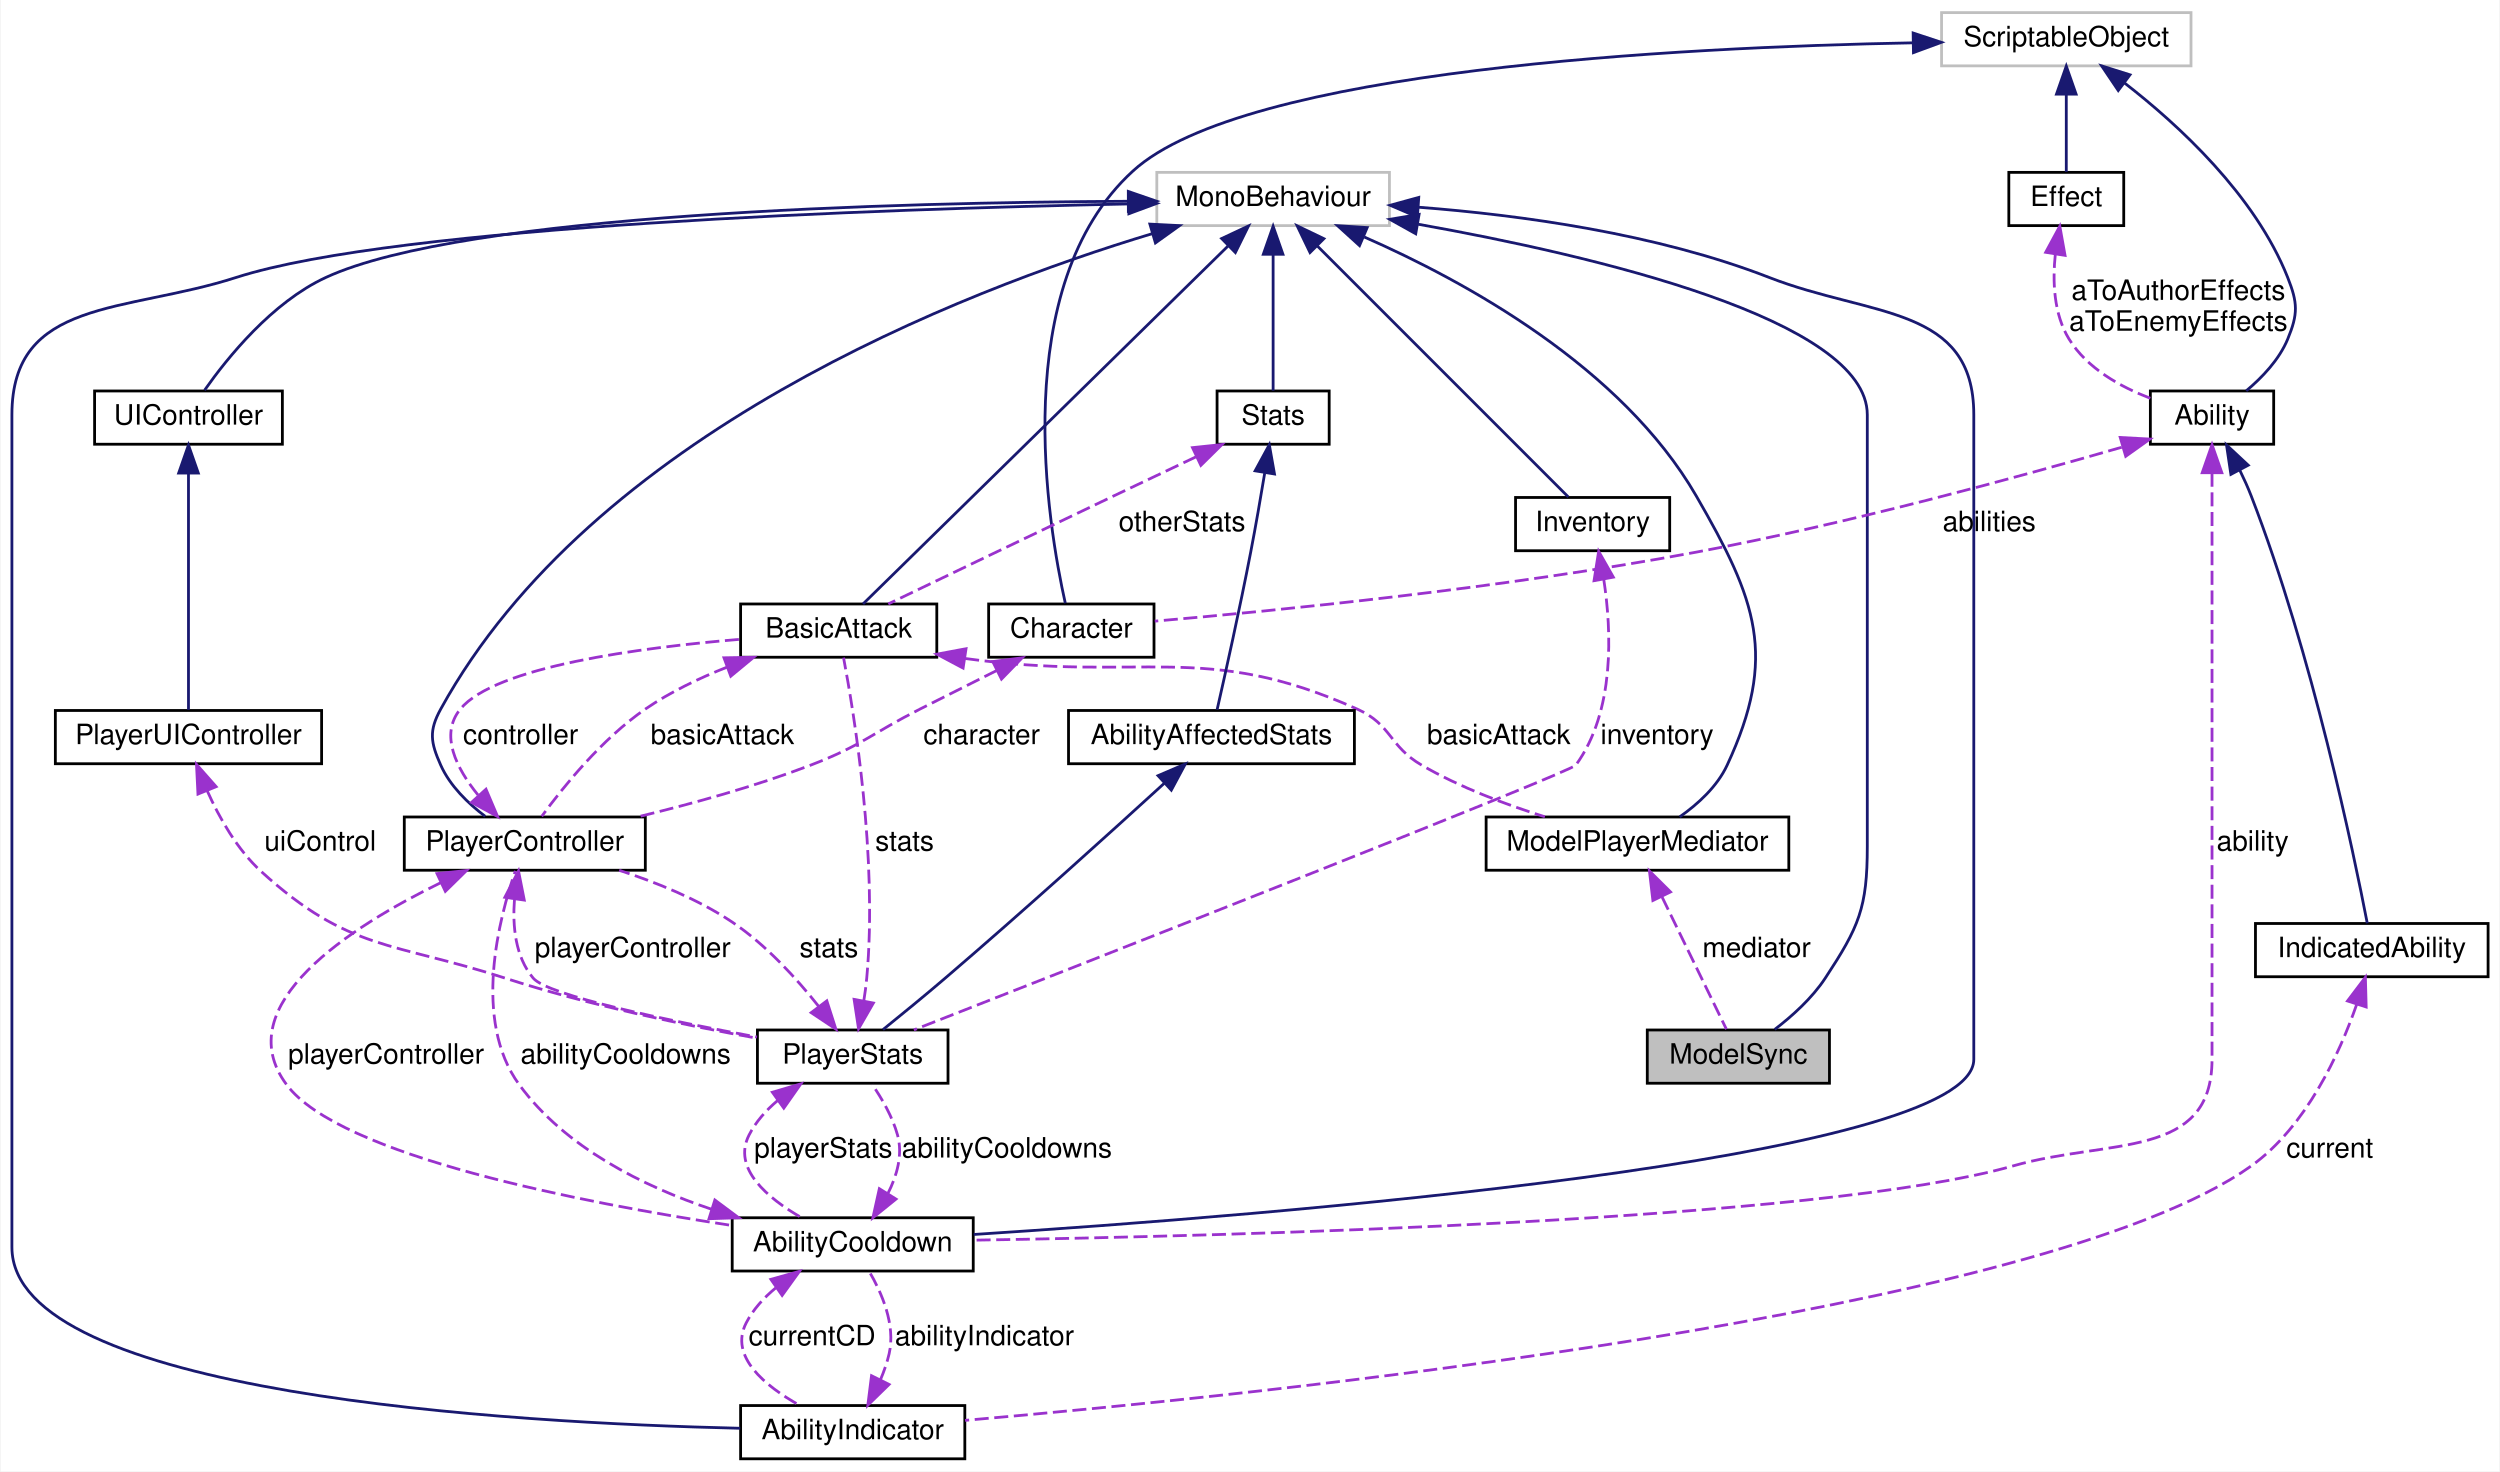
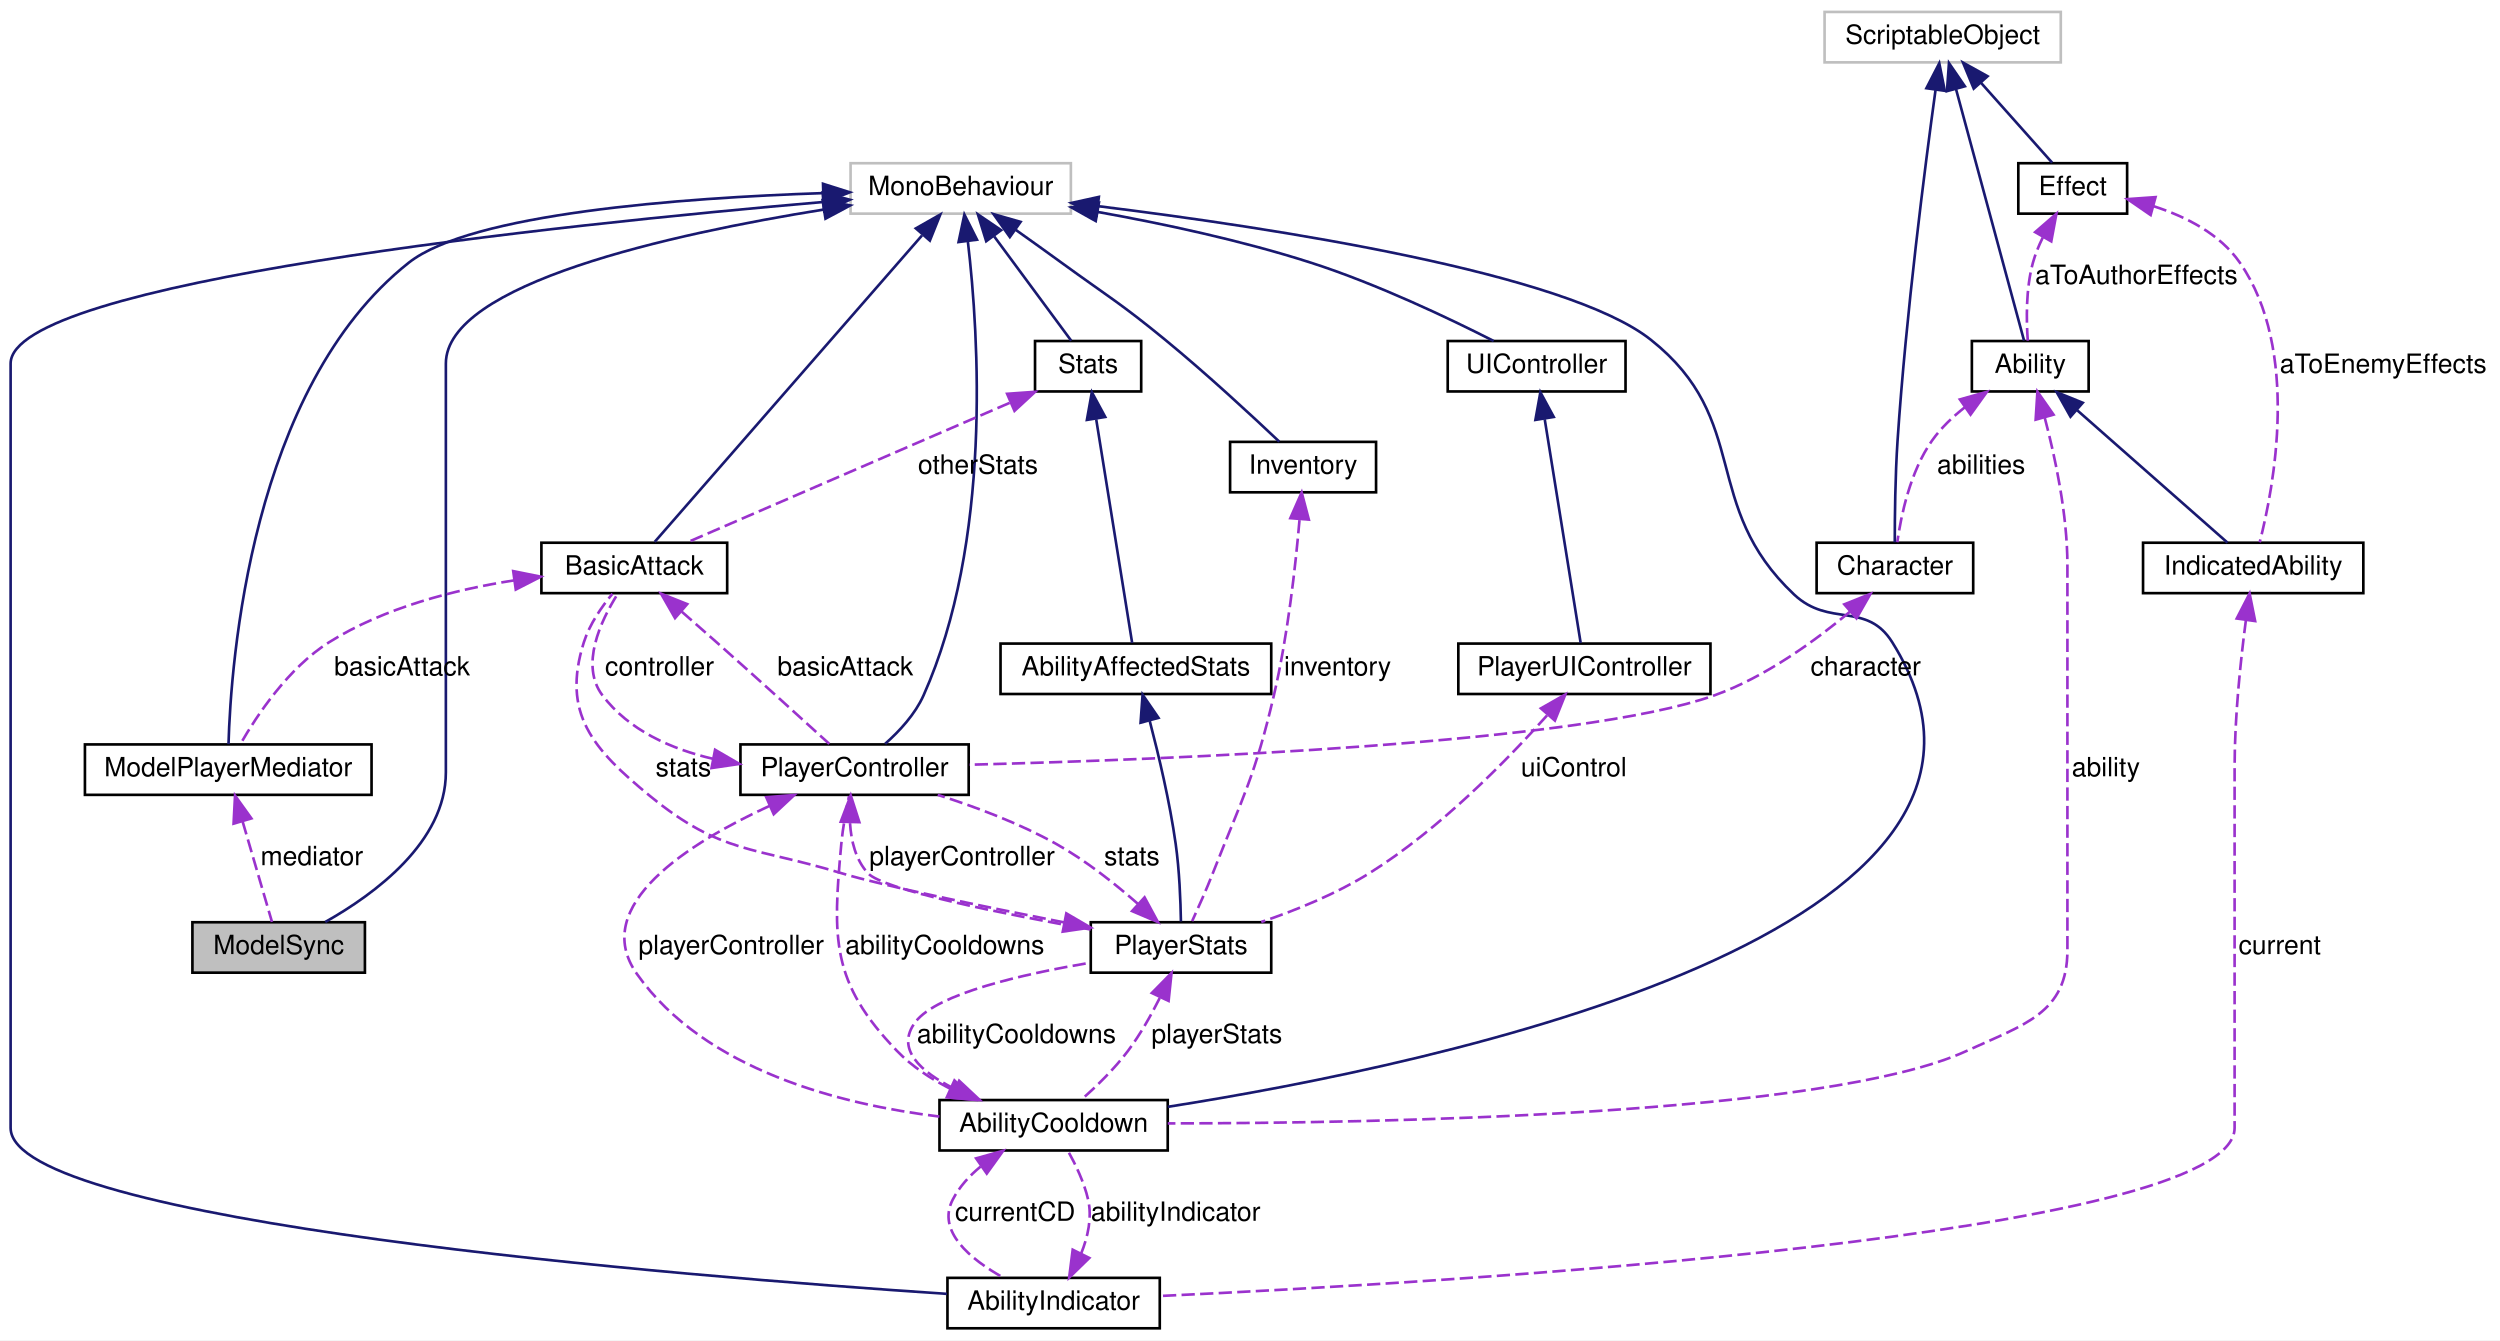
- <svg xmlns="http://www.w3.org/2000/svg" xmlns:xlink="http://www.w3.org/1999/xlink" width="892pt" height="525pt" viewBox="0.00 0.00 891.50 525.00">
-   <g id="graph0" class="graph" transform="scale(1 1) rotate(0) translate(4 521)">
-     <polygon fill="white" stroke="transparent" points="-4,4 -4,-521 887.5,-521 887.5,4 -4,4" />
+ <svg xmlns="http://www.w3.org/2000/svg" xmlns:xlink="http://www.w3.org/1999/xlink" width="942pt" height="505pt" viewBox="0.00 0.00 942.00 505.00">
+   <g id="graph0" class="graph" transform="scale(1 1) rotate(0) translate(4 501)">
+     <polygon fill="white" stroke="transparent" points="-4,4 -4,-501 938,-501 938,4 -4,4" />
    <g id="node1" class="node">
      <g id="a_node1">
        <a xlink:title=" ">
-           <polygon fill="#bfbfbf" stroke="black" points="583.5,-134.5 583.5,-153.5 648.5,-153.5 648.5,-134.5 583.5,-134.5" />
-           <text text-anchor="middle" x="616" y="-141.5" font-family="Helvetica,sans-Serif" font-size="10.00">ModelSync</text>
+           <polygon fill="#bfbfbf" stroke="black" points="68.5,-134.5 68.5,-153.5 133.5,-153.5 133.5,-134.5 68.5,-134.5" />
+           <text text-anchor="middle" x="101" y="-141.5" font-family="Helvetica,sans-Serif" font-size="10.00">ModelSync</text>
        </a>
      </g>
    </g>
    <g id="node2" class="node">
      <g id="a_node2">
        <a xlink:title=" ">
-           <polygon fill="white" stroke="#bfbfbf" points="408.5,-440.5 408.5,-459.5 491.5,-459.5 491.5,-440.5 408.5,-440.5" />
-           <text text-anchor="middle" x="450" y="-447.5" font-family="Helvetica,sans-Serif" font-size="10.00">MonoBehaviour</text>
+           <polygon fill="white" stroke="#bfbfbf" points="316.5,-420.5 316.5,-439.5 399.5,-439.5 399.5,-420.5 316.5,-420.5" />
+           <text text-anchor="middle" x="358" y="-427.5" font-family="Helvetica,sans-Serif" font-size="10.00">MonoBehaviour</text>
        </a>
      </g>
    </g>
    <g id="edge1" class="edge">
-       <path fill="none" stroke="midnightblue" d="M501.77,-440.99C564.53,-429.79 662,-406.94 662,-373 662,-373 662,-373 662,-219 662,-197.07 659.05,-190.32 647,-172 642.3,-164.84 635.19,-158.46 628.97,-153.7" />
-       <polygon fill="midnightblue" stroke="midnightblue" points="500.88,-437.59 491.63,-442.75 502.08,-444.49 500.88,-437.59" />
+       <path fill="none" stroke="midnightblue" d="M306.35,-422.04C248.88,-412.8 164,-394.07 164,-364 164,-364 164,-364 164,-210 164,-183.76 137.19,-164.09 118.55,-153.59" />
+       <polygon fill="midnightblue" stroke="midnightblue" points="305.96,-425.52 316.38,-423.6 307.04,-418.6 305.96,-425.52" />
    </g>
    <g id="node3" class="node">
      <g id="a_node3">
        <a xlink:href="class_model_player_mediator.xhtml" target="_top" xlink:title=" ">
-           <polygon fill="white" stroke="black" points="526,-210.5 526,-229.5 634,-229.5 634,-210.5 526,-210.5" />
-           <text text-anchor="middle" x="580" y="-217.5" font-family="Helvetica,sans-Serif" font-size="10.00">ModelPlayerMediator</text>
+           <polygon fill="white" stroke="black" points="28,-201.5 28,-220.5 136,-220.5 136,-201.5 28,-201.5" />
+           <text text-anchor="middle" x="82" y="-208.5" font-family="Helvetica,sans-Serif" font-size="10.00">ModelPlayerMediator</text>
        </a>
      </g>
    </g>
    <g id="edge3" class="edge">
-       <path fill="none" stroke="midnightblue" d="M482.51,-436.44C518.33,-420.72 574.37,-390.13 601,-344 622.47,-306.81 630.1,-286.95 612,-248 608.45,-240.35 601.54,-234.09 595.06,-229.53" />
-       <polygon fill="midnightblue" stroke="midnightblue" points="480.83,-433.36 472.99,-440.48 483.56,-439.8 480.83,-433.36" />
+       <path fill="none" stroke="midnightblue" d="M306.19,-428.24C252.58,-426.43 173.47,-420.57 150,-402 90.38,-354.82 82.98,-251.11 82.1,-220.6" />
+       <polygon fill="midnightblue" stroke="midnightblue" points="306.11,-431.74 316.21,-428.54 306.32,-424.74 306.11,-431.74" />
    </g>
    <g id="node4" class="node">
      <g id="a_node4">
        <a xlink:href="class_basic_attack.xhtml" target="_top" xlink:title=" ">
-           <polygon fill="white" stroke="black" points="260,-286.5 260,-305.5 330,-305.5 330,-286.5 260,-286.5" />
-           <text text-anchor="middle" x="295" y="-293.5" font-family="Helvetica,sans-Serif" font-size="10.00">BasicAttack</text>
+           <polygon fill="white" stroke="black" points="200,-277.5 200,-296.5 270,-296.5 270,-277.5 200,-277.5" />
+           <text text-anchor="middle" x="235" y="-284.5" font-family="Helvetica,sans-Serif" font-size="10.00">BasicAttack</text>
        </a>
      </g>
    </g>
    <g id="edge5" class="edge">
-       <path fill="none" stroke="midnightblue" d="M433.86,-433.17C401.3,-401.24 328.71,-330.06 303.68,-305.51" />
-       <polygon fill="midnightblue" stroke="midnightblue" points="431.63,-435.89 441.22,-440.39 436.53,-430.89 431.63,-435.89" />
+       <path fill="none" stroke="midnightblue" d="M343.41,-412.28C317.15,-382.17 262.79,-319.86 242.69,-296.82" />
+       <polygon fill="midnightblue" stroke="midnightblue" points="341.09,-414.94 350.31,-420.18 346.37,-410.34 341.09,-414.94" />
    </g>
    <g id="node5" class="node">
      <g id="a_node5">
        <a xlink:href="class_player_controller.xhtml" target="_top" xlink:title="Player Controller is the main class that handles all the movement of the Player.">
-           <polygon fill="white" stroke="black" points="140,-210.5 140,-229.5 226,-229.5 226,-210.5 140,-210.5" />
-           <text text-anchor="middle" x="183" y="-217.5" font-family="Helvetica,sans-Serif" font-size="10.00">PlayerController</text>
+           <polygon fill="white" stroke="black" points="275,-201.5 275,-220.5 361,-220.5 361,-201.5 275,-201.5" />
+           <text text-anchor="middle" x="318" y="-208.5" font-family="Helvetica,sans-Serif" font-size="10.00">PlayerController</text>
        </a>
      </g>
    </g>
    <g id="edge7" class="edge">
-       <path fill="none" stroke="midnightblue" d="M406.99,-437.67C338.51,-417.02 206.96,-366.08 153,-268 148.72,-260.21 149.38,-256.12 153,-248 156.31,-240.57 162.78,-234.34 168.86,-229.73" />
-       <polygon fill="midnightblue" stroke="midnightblue" points="406.03,-441.04 416.62,-440.5 408.01,-434.32 406.03,-441.04" />
+       <path fill="none" stroke="midnightblue" d="M360.71,-409.83C364.86,-374.35 369.81,-296.79 344,-239 340.82,-231.87 334.9,-225.49 329.52,-220.73" />
+       <polygon fill="midnightblue" stroke="midnightblue" points="357.19,-409.8 359.38,-420.16 364.13,-410.69 357.19,-409.8" />
    </g>
    <g id="node6" class="node">
      <g id="a_node6">
        <a xlink:href="class_ability_cooldown.xhtml" target="_top" xlink:title=" ">
-           <polygon fill="white" stroke="black" points="257,-67.5 257,-86.5 343,-86.5 343,-67.5 257,-67.5" />
-           <text text-anchor="middle" x="300" y="-74.5" font-family="Helvetica,sans-Serif" font-size="10.00">AbilityCooldown</text>
+           <polygon fill="white" stroke="black" points="350,-67.5 350,-86.5 436,-86.5 436,-67.5 350,-67.5" />
+           <text text-anchor="middle" x="393" y="-74.5" font-family="Helvetica,sans-Serif" font-size="10.00">AbilityCooldown</text>
        </a>
      </g>
    </g>
    <g id="edge9" class="edge">
-       <path fill="none" stroke="midnightblue" d="M502.05,-447.05C538.16,-444.27 586.79,-437.65 627,-422 663.41,-407.82 700,-412.08 700,-373 700,-373 700,-373 700,-143 700,-107.16 446.62,-87.2 343.19,-80.54" />
-       <polygon fill="midnightblue" stroke="midnightblue" points="501.47,-443.58 491.74,-447.76 501.96,-450.56 501.47,-443.58" />
+       <path fill="none" stroke="midnightblue" d="M409.96,-423.29C476.3,-415.08 586.32,-398.12 618,-373 656.36,-342.59 636.37,-310.57 672,-277 685.31,-264.46 699.3,-274.5 709,-259 777.23,-149.92 537.31,-99.89 436.03,-83.95" />
+       <polygon fill="midnightblue" stroke="midnightblue" points="409.21,-419.85 399.7,-424.53 410.05,-426.8 409.21,-419.85" />
    </g>
    <g id="node10" class="node">
      <g id="a_node10">
        <a xlink:href="class_ability_indicator.xhtml" target="_top" xlink:title=" ">
-           <polygon fill="white" stroke="black" points="260,-0.5 260,-19.5 340,-19.5 340,-0.5 260,-0.5" />
-           <text text-anchor="middle" x="300" y="-7.5" font-family="Helvetica,sans-Serif" font-size="10.00">AbilityIndicator</text>
+           <polygon fill="white" stroke="black" points="353,-0.5 353,-19.5 433,-19.5 433,-0.5 353,-0.5" />
+           <text text-anchor="middle" x="393" y="-7.5" font-family="Helvetica,sans-Serif" font-size="10.00">AbilityIndicator</text>
        </a>
      </g>
    </g>
    <g id="edge16" class="edge">
-       <path fill="none" stroke="midnightblue" d="M398.23,-448.23C310.79,-446.43 137.74,-440.57 80,-422 40.31,-409.23 0,-414.69 0,-373 0,-373 0,-373 0,-76 0,-23.44 178.1,-13.29 259.85,-11.39" />
-       <polygon fill="midnightblue" stroke="midnightblue" points="398.39,-451.73 408.46,-448.43 398.53,-444.74 398.39,-451.73" />
+       <path fill="none" stroke="midnightblue" d="M306.12,-424.88C206.89,-416.3 0,-394.73 0,-364 0,-364 0,-364 0,-76 0,-40.51 252.63,-20.15 352.79,-13.47" />
+       <polygon fill="midnightblue" stroke="midnightblue" points="305.97,-428.38 316.23,-425.74 306.57,-421.41 305.97,-428.38" />
    </g>
    <g id="node14" class="node">
      <g id="a_node14">
        <a xlink:href="class_stats.xhtml" target="_top" xlink:title="Base class Stats of the entity.">
-           <polygon fill="white" stroke="black" points="430,-362.5 430,-381.5 470,-381.5 470,-362.5 430,-362.5" />
-           <text text-anchor="middle" x="450" y="-369.5" font-family="Helvetica,sans-Serif" font-size="10.00">Stats</text>
-         </a>
-       </g>
-     </g>
-     <g id="edge23" class="edge">
-       <path fill="none" stroke="midnightblue" d="M450,-430.22C450,-414.7 450,-393.36 450,-381.62" />
-       <polygon fill="midnightblue" stroke="midnightblue" points="446.5,-430.28 450,-440.28 453.5,-430.28 446.5,-430.28" />
+           <polygon fill="white" stroke="black" points="386,-353.5 386,-372.5 426,-372.5 426,-353.5 386,-353.5" />
+           <text text-anchor="middle" x="406" y="-360.5" font-family="Helvetica,sans-Serif" font-size="10.00">Stats</text>
+         </a>
+       </g>
+     </g>
+     <g id="edge24" class="edge">
+       <path fill="none" stroke="midnightblue" d="M370.62,-411.9C379.95,-399.27 392.26,-382.6 399.63,-372.63" />
+       <polygon fill="midnightblue" stroke="midnightblue" points="367.6,-410.11 364.47,-420.23 373.23,-414.27 367.6,-410.11" />
    </g>
    <g id="node16" class="node">
      <g id="a_node16">
        <a xlink:href="class_u_i_controller.xhtml" target="_top" xlink:title=" ">
-           <polygon fill="white" stroke="black" points="29.5,-362.5 29.5,-381.5 96.5,-381.5 96.5,-362.5 29.5,-362.5" />
-           <text text-anchor="middle" x="63" y="-369.5" font-family="Helvetica,sans-Serif" font-size="10.00">UIController</text>
-         </a>
-       </g>
-     </g>
-     <g id="edge26" class="edge">
-       <path fill="none" stroke="midnightblue" d="M398.26,-449.19C316.48,-448.78 161.52,-444.87 112,-422 92.78,-413.12 76.82,-393.29 68.73,-381.76" />
-       <polygon fill="midnightblue" stroke="midnightblue" points="398.33,-452.69 408.34,-449.23 398.35,-445.69 398.33,-452.69" />
+           <polygon fill="white" stroke="black" points="541.5,-353.5 541.5,-372.5 608.5,-372.5 608.5,-353.5 541.5,-353.5" />
+           <text text-anchor="middle" x="575" y="-360.5" font-family="Helvetica,sans-Serif" font-size="10.00">UIController</text>
+         </a>
+       </g>
+     </g>
+     <g id="edge27" class="edge">
+       <path fill="none" stroke="midnightblue" d="M409.51,-421.16C434.19,-416.73 463.97,-410.37 490,-402 514.78,-394.03 542.01,-381.06 558.81,-372.52" />
+       <polygon fill="midnightblue" stroke="midnightblue" points="408.87,-417.72 399.62,-422.89 410.08,-424.62 408.87,-417.72" />
    </g>
    <g id="node17" class="node">
      <g id="a_node17">
        <a xlink:href="class_inventory.xhtml" target="_top" xlink:title=" ">
-           <polygon fill="white" stroke="black" points="536.5,-324.5 536.5,-343.5 591.5,-343.5 591.5,-324.5 536.5,-324.5" />
-           <text text-anchor="middle" x="564" y="-331.5" font-family="Helvetica,sans-Serif" font-size="10.00">Inventory</text>
-         </a>
-       </g>
-     </g>
-     <g id="edge30" class="edge">
-       <path fill="none" stroke="midnightblue" d="M465.65,-433.35C490.01,-408.99 536.17,-362.83 555.33,-343.67" />
-       <polygon fill="midnightblue" stroke="midnightblue" points="463.16,-430.89 458.57,-440.43 468.11,-435.84 463.16,-430.89" />
+           <polygon fill="white" stroke="black" points="459.5,-315.5 459.5,-334.5 514.5,-334.5 514.5,-315.5 459.5,-315.5" />
+           <text text-anchor="middle" x="487" y="-322.5" font-family="Helvetica,sans-Serif" font-size="10.00">Inventory</text>
+         </a>
+       </g>
+     </g>
+     <g id="edge31" class="edge">
+       <path fill="none" stroke="midnightblue" d="M378.7,-414.41C384.33,-410.41 390.42,-406.06 396,-402 413.47,-389.3 418.3,-386.7 435,-373 450.62,-360.19 467.84,-344.23 478.03,-334.59" />
+       <polygon fill="midnightblue" stroke="midnightblue" points="376.51,-411.68 370.37,-420.31 380.55,-417.39 376.51,-411.68" />
    </g>
    <g id="edge2" class="edge">
-       <path fill="none" stroke="#9a32cd" stroke-dasharray="5,2" d="M588.78,-200.94C596.07,-185.97 606.11,-165.33 611.73,-153.77" />
-       <polygon fill="#9a32cd" stroke="#9a32cd" points="585.5,-199.7 584.27,-210.22 591.79,-202.76 585.5,-199.7" />
-       <text text-anchor="middle" x="622.5" y="-179.5" font-family="Helvetica,sans-Serif" font-size="10.00"> mediator</text>
+       <path fill="none" stroke="#9a32cd" stroke-dasharray="5,2" d="M87.43,-191.41C91.06,-178.99 95.68,-163.22 98.48,-153.63" />
+       <polygon fill="#9a32cd" stroke="#9a32cd" points="84.01,-190.65 84.56,-201.23 90.73,-192.62 84.01,-190.65" />
+       <text text-anchor="middle" x="113.5" y="-175" font-family="Helvetica,sans-Serif" font-size="10.00"> mediator</text>
    </g>
    <g id="edge4" class="edge">
-       <path fill="none" stroke="#9a32cd" stroke-dasharray="5,2" d="M340.12,-286.05C403.46,-277.33 425.17,-292.58 480,-268 492.36,-262.46 491.29,-254.81 503,-248 516.59,-240.1 532.88,-233.97 546.96,-229.57" />
-       <polygon fill="#9a32cd" stroke="#9a32cd" points="339.38,-282.62 330.02,-287.59 340.43,-289.54 339.38,-282.62" />
-       <text text-anchor="middle" x="530.5" y="-255.5" font-family="Helvetica,sans-Serif" font-size="10.00"> basicAttack</text>
-     </g>
-     <g id="edge35" class="edge">
-       <path fill="none" stroke="#9a32cd" stroke-dasharray="5,2" d="M255.25,-283C245.24,-279.05 234.84,-274.07 226,-268 210.5,-257.36 196.62,-240.13 189.05,-229.75" />
-       <polygon fill="#9a32cd" stroke="#9a32cd" points="254.06,-286.3 264.66,-286.48 256.49,-279.73 254.06,-286.3" />
-       <text text-anchor="middle" x="253.5" y="-255.5" font-family="Helvetica,sans-Serif" font-size="10.00"> basicAttack</text>
+       <path fill="none" stroke="#9a32cd" stroke-dasharray="5,2" d="M189.82,-282.33C167.46,-278.85 140.86,-272.1 120,-259 104.72,-249.4 92.82,-231.48 86.65,-220.76" />
+       <polygon fill="#9a32cd" stroke="#9a32cd" points="189.38,-285.8 199.76,-283.7 190.34,-278.86 189.38,-285.8" />
+       <text text-anchor="middle" x="147.5" y="-246.5" font-family="Helvetica,sans-Serif" font-size="10.00"> basicAttack</text>
+     </g>
+     <g id="edge36" class="edge">
+       <path fill="none" stroke="#9a32cd" stroke-dasharray="5,2" d="M252.88,-270.52C257.19,-266.77 261.77,-262.75 266,-259 280.93,-245.75 298.07,-230.19 308.46,-220.72" />
+       <polygon fill="#9a32cd" stroke="#9a32cd" points="250.35,-268.09 245.09,-277.29 254.94,-273.37 250.35,-268.09" />
+       <text text-anchor="middle" x="314.5" y="-246.5" font-family="Helvetica,sans-Serif" font-size="10.00"> basicAttack</text>
    </g>
    <g id="edge6" class="edge">
-       <path fill="none" stroke="#9a32cd" stroke-dasharray="5,2" d="M166.32,-237.33C158.56,-246.9 152.52,-258.87 160,-268 172.39,-283.11 224.02,-289.93 259.71,-292.89" />
-       <polygon fill="#9a32cd" stroke="#9a32cd" points="169.15,-239.41 173.29,-229.66 163.97,-234.71 169.15,-239.41" />
-       <text text-anchor="middle" x="181.5" y="-255.5" font-family="Helvetica,sans-Serif" font-size="10.00"> controller</text>
+       <path fill="none" stroke="#9a32cd" stroke-dasharray="5,2" d="M264.72,-215.06C248.78,-218.78 232.93,-225.86 223,-239 214.47,-250.29 222.31,-267 228.7,-277.16" />
+       <polygon fill="#9a32cd" stroke="#9a32cd" points="265.44,-218.48 274.6,-213.15 264.11,-211.61 265.44,-218.48" />
+       <text text-anchor="middle" x="244.5" y="-246.5" font-family="Helvetica,sans-Serif" font-size="10.00"> controller</text>
    </g>
    <g id="edge10" class="edge">
-       <path fill="none" stroke="#9a32cd" stroke-dasharray="5,2" d="M153.09,-206.1C120.87,-190.37 76.9,-162.33 98,-134 116.91,-108.61 203.43,-91.86 256.92,-83.74" />
-       <polygon fill="#9a32cd" stroke="#9a32cd" points="151.67,-209.3 162.21,-210.39 154.65,-202.97 151.67,-209.3" />
-       <text text-anchor="middle" x="133.5" y="-141.5" font-family="Helvetica,sans-Serif" font-size="10.00"> playerController</text>
+       <path fill="none" stroke="#9a32cd" stroke-dasharray="5,2" d="M285.86,-197.29C255.73,-183.43 217.83,-159.77 236,-134 261.6,-97.69 312.94,-84.79 349.96,-80.28" />
+       <polygon fill="#9a32cd" stroke="#9a32cd" points="284.72,-200.61 295.29,-201.43 287.54,-194.2 284.72,-200.61" />
+       <text text-anchor="middle" x="271.5" y="-141.5" font-family="Helvetica,sans-Serif" font-size="10.00"> playerController</text>
    </g>
    <g id="node12" class="node">
      <g id="a_node12">
        <a xlink:href="class_player_stats.xhtml" target="_top" xlink:title="Player Stats is the main class that controls all the Player Statistics in all time in the game execut...">
-           <polygon fill="white" stroke="black" points="266,-134.5 266,-153.5 334,-153.5 334,-134.5 266,-134.5" />
-           <text text-anchor="middle" x="300" y="-141.5" font-family="Helvetica,sans-Serif" font-size="10.00">PlayerStats</text>
-         </a>
-       </g>
-     </g>
-     <g id="edge27" class="edge">
-       <path fill="none" stroke="#9a32cd" stroke-dasharray="5,2" d="M179.32,-200.16C178.58,-190.69 179.56,-179.63 186,-172 191.23,-165.8 234.2,-156.85 265.85,-150.98" />
-       <polygon fill="#9a32cd" stroke="#9a32cd" points="175.88,-200.84 180.75,-210.25 182.81,-199.85 175.88,-200.84" />
-       <text text-anchor="middle" x="221.5" y="-179.5" font-family="Helvetica,sans-Serif" font-size="10.00"> playerController</text>
+           <polygon fill="white" stroke="black" points="407,-134.5 407,-153.5 475,-153.5 475,-134.5 407,-134.5" />
+           <text text-anchor="middle" x="441" y="-141.5" font-family="Helvetica,sans-Serif" font-size="10.00">PlayerStats</text>
+         </a>
+       </g>
+     </g>
+     <g id="edge28" class="edge">
+       <path fill="none" stroke="#9a32cd" stroke-dasharray="5,2" d="M316.29,-190.84C316.69,-184.14 318.41,-177.04 323,-172 328.71,-165.72 374.18,-156.62 406.97,-150.76" />
+       <polygon fill="#9a32cd" stroke="#9a32cd" points="312.8,-191.39 316.56,-201.3 319.8,-191.21 312.8,-191.39" />
+       <text text-anchor="middle" x="358.5" y="-175" font-family="Helvetica,sans-Serif" font-size="10.00"> playerController</text>
    </g>
    <g id="edge8" class="edge">
-       <path fill="none" stroke="#9a32cd" stroke-dasharray="5,2" d="M249.72,-89.51C225.15,-97.77 197.41,-111.54 181,-134 164.2,-157 173.87,-193.63 179.64,-210.27" />
-       <polygon fill="#9a32cd" stroke="#9a32cd" points="250.81,-92.84 259.31,-86.51 248.72,-86.16 250.81,-92.84" />
-       <text text-anchor="middle" x="219" y="-141.5" font-family="Helvetica,sans-Serif" font-size="10.00"> abilityCooldowns</text>
+       <path fill="none" stroke="#9a32cd" stroke-dasharray="5,2" d="M354.01,-90.79C346.7,-94.51 339.61,-99.18 334,-105 309.09,-130.85 309.72,-147.25 313,-183 313.56,-189.08 314.81,-195.83 315.92,-201.06" />
+       <polygon fill="#9a32cd" stroke="#9a32cd" points="355.63,-93.9 363.29,-86.58 352.74,-87.52 355.63,-93.9" />
+       <text text-anchor="middle" x="352" y="-141.5" font-family="Helvetica,sans-Serif" font-size="10.00"> abilityCooldowns</text>
    </g>
    <g id="edge17" class="edge">
-       <path fill="none" stroke="#9a32cd" stroke-dasharray="5,2" d="M272.52,-61.46C268.28,-57.97 264.49,-53.82 262,-49 255.84,-37.06 268.63,-26.53 281.01,-19.6" />
-       <polygon fill="#9a32cd" stroke="#9a32cd" points="270.8,-64.53 281,-67.39 274.81,-58.79 270.8,-64.53" />
-       <text text-anchor="middle" x="285.5" y="-41" font-family="Helvetica,sans-Serif" font-size="10.00"> currentCD</text>
-     </g>
-     <g id="edge28" class="edge">
-       <path fill="none" stroke="#9a32cd" stroke-dasharray="5,2" d="M312.49,-95.04C315.78,-101.48 317.93,-108.95 316,-116 314.21,-122.52 310.4,-129.05 306.95,-134.06" />
-       <polygon fill="#9a32cd" stroke="#9a32cd" points="315.45,-93.17 307.2,-86.52 309.5,-96.87 315.45,-93.17" />
-       <text text-anchor="middle" x="355" y="-108" font-family="Helvetica,sans-Serif" font-size="10.00"> abilityCooldowns</text>
+       <path fill="none" stroke="#9a32cd" stroke-dasharray="5,2" d="M365.52,-61.46C361.28,-57.97 357.49,-53.82 355,-49 348.84,-37.06 361.63,-26.53 374.01,-19.6" />
+       <polygon fill="#9a32cd" stroke="#9a32cd" points="363.8,-64.53 374,-67.39 367.81,-58.79 363.8,-64.53" />
+       <text text-anchor="middle" x="378.5" y="-41" font-family="Helvetica,sans-Serif" font-size="10.00"> currentCD</text>
+     </g>
+     <g id="edge29" class="edge">
+       <path fill="none" stroke="#9a32cd" stroke-dasharray="5,2" d="M355.79,-90.67C342.81,-97.15 333.21,-105.83 341,-116 349.09,-126.57 381.25,-133.94 406.94,-138.28" />
+       <polygon fill="#9a32cd" stroke="#9a32cd" points="357.41,-93.78 365.14,-86.54 354.58,-87.37 357.41,-93.78" />
+       <text text-anchor="middle" x="379" y="-108" font-family="Helvetica,sans-Serif" font-size="10.00"> abilityCooldowns</text>
    </g>
    <g id="node7" class="node">
      <g id="a_node7">
        <a xlink:href="class_ability.xhtml" target="_top" xlink:title=" ">
-           <polygon fill="white" stroke="black" points="763,-362.5 763,-381.5 807,-381.5 807,-362.5 763,-362.5" />
-           <text text-anchor="middle" x="785" y="-369.5" font-family="Helvetica,sans-Serif" font-size="10.00">Ability</text>
+           <polygon fill="white" stroke="black" points="739,-353.5 739,-372.5 783,-372.5 783,-353.5 739,-353.5" />
+           <text text-anchor="middle" x="761" y="-360.5" font-family="Helvetica,sans-Serif" font-size="10.00">Ability</text>
        </a>
      </g>
    </g>
    <g id="edge11" class="edge">
-       <path fill="none" stroke="#9a32cd" stroke-dasharray="5,2" d="M785,-352.33C785,-337.37 785,-315.84 785,-297 785,-297 785,-297 785,-143 785,-107.21 748.41,-114.83 714,-105 645.35,-85.39 434.74,-79.96 343.22,-78.51" />
-       <polygon fill="#9a32cd" stroke="#9a32cd" points="781.5,-352.34 785,-362.34 788.5,-352.34 781.5,-352.34" />
-       <text text-anchor="middle" x="799.5" y="-217.5" font-family="Helvetica,sans-Serif" font-size="10.00"> ability</text>
+       <path fill="none" stroke="#9a32cd" stroke-dasharray="5,2" d="M766.48,-343.52C770.41,-328.66 775,-307.17 775,-288 775,-288 775,-288 775,-143 775,-119.12 758.69,-115 737,-105 684.57,-80.83 516.08,-77.75 436.02,-77.7" />
+       <polygon fill="#9a32cd" stroke="#9a32cd" points="763.03,-342.87 763.7,-353.44 769.77,-344.76 763.03,-342.87" />
+       <text text-anchor="middle" x="789.5" y="-208.5" font-family="Helvetica,sans-Serif" font-size="10.00"> ability</text>
    </g>
    <g id="node11" class="node">
      <g id="a_node11">
        <a xlink:href="class_indicated_ability.xhtml" target="_top" xlink:title="Encapsulador de les Ability que han de mostrar l'indicador">
-           <polygon fill="white" stroke="black" points="800.5,-172.5 800.5,-191.5 883.5,-191.5 883.5,-172.5 800.5,-172.5" />
-           <text text-anchor="middle" x="842" y="-179.5" font-family="Helvetica,sans-Serif" font-size="10.00">IndicatedAbility</text>
+           <polygon fill="white" stroke="black" points="803.5,-277.5 803.5,-296.5 886.5,-296.5 886.5,-277.5 803.5,-277.5" />
+           <text text-anchor="middle" x="845" y="-284.5" font-family="Helvetica,sans-Serif" font-size="10.00">IndicatedAbility</text>
        </a>
      </g>
    </g>
    <g id="edge19" class="edge">
-       <path fill="none" stroke="midnightblue" d="M794.9,-353.24C796.39,-350.21 797.82,-347.05 799,-344 820.85,-287.62 835.68,-215.99 840.39,-191.59" />
-       <polygon fill="midnightblue" stroke="midnightblue" points="791.73,-351.75 790.17,-362.23 797.92,-355.01 791.73,-351.75" />
+       <path fill="none" stroke="midnightblue" d="M778.67,-346.43C795.91,-331.25 821.49,-308.71 835.31,-296.54" />
+       <polygon fill="midnightblue" stroke="midnightblue" points="776.16,-343.98 770.97,-353.22 780.78,-349.24 776.16,-343.98" />
    </g>
    <g id="node18" class="node">
      <g id="a_node18">
        <a xlink:href="class_character.xhtml" target="_top" xlink:title=" ">
-           <polygon fill="white" stroke="black" points="348.5,-286.5 348.5,-305.5 407.5,-305.5 407.5,-286.5 348.5,-286.5" />
-           <text text-anchor="middle" x="378" y="-293.5" font-family="Helvetica,sans-Serif" font-size="10.00">Character</text>
-         </a>
-       </g>
-     </g>
-     <g id="edge33" class="edge">
-       <path fill="none" stroke="#9a32cd" stroke-dasharray="5,2" d="M752.78,-361.42C716.27,-350.87 654.83,-334.09 601,-324 532.39,-311.14 450.7,-303.06 407.77,-299.37" />
-       <polygon fill="#9a32cd" stroke="#9a32cd" points="752.25,-364.91 762.83,-364.34 754.21,-358.19 752.25,-364.91" />
-       <text text-anchor="middle" x="705.5" y="-331.5" font-family="Helvetica,sans-Serif" font-size="10.00"> abilities</text>
+           <polygon fill="white" stroke="black" points="680.5,-277.5 680.5,-296.5 739.5,-296.5 739.5,-277.5 680.5,-277.5" />
+           <text text-anchor="middle" x="710" y="-284.5" font-family="Helvetica,sans-Serif" font-size="10.00">Character</text>
+         </a>
+       </g>
+     </g>
+     <g id="edge34" class="edge">
+       <path fill="none" stroke="#9a32cd" stroke-dasharray="5,2" d="M736.35,-347.53C731.74,-343.92 727.33,-339.71 724,-335 715.75,-323.32 712.3,-306.73 710.9,-296.7" />
+       <polygon fill="#9a32cd" stroke="#9a32cd" points="734.48,-350.49 744.68,-353.37 738.5,-344.76 734.48,-350.49" />
+       <text text-anchor="middle" x="742.5" y="-322.5" font-family="Helvetica,sans-Serif" font-size="10.00"> abilities</text>
    </g>
    <g id="node8" class="node">
      <g id="a_node8">
        <a xlink:title=" ">
-           <polygon fill="white" stroke="#bfbfbf" points="688.5,-497.5 688.5,-516.5 777.5,-516.5 777.5,-497.5 688.5,-497.5" />
-           <text text-anchor="middle" x="733" y="-504.5" font-family="Helvetica,sans-Serif" font-size="10.00">ScriptableObject</text>
+           <polygon fill="white" stroke="#bfbfbf" points="683.5,-477.5 683.5,-496.5 772.5,-496.5 772.5,-477.5 683.5,-477.5" />
+           <text text-anchor="middle" x="728" y="-484.5" font-family="Helvetica,sans-Serif" font-size="10.00">ScriptableObject</text>
        </a>
      </g>
    </g>
    <g id="edge12" class="edge">
-       <path fill="none" stroke="midnightblue" d="M753.81,-491.37C773.04,-476.46 800.36,-451.37 812,-422 815.6,-412.91 815.74,-409.03 812,-400 808.96,-392.65 802.83,-386.26 797.19,-381.54" />
-       <polygon fill="midnightblue" stroke="midnightblue" points="751.54,-488.7 745.62,-497.49 755.73,-494.31 751.54,-488.7" />
+       <path fill="none" stroke="midnightblue" d="M732.99,-467.55C740.22,-440.83 753.32,-392.4 758.65,-372.69" />
+       <polygon fill="midnightblue" stroke="midnightblue" points="729.61,-466.66 730.37,-477.23 736.36,-468.49 729.61,-466.66" />
    </g>
    <g id="node9" class="node">
      <g id="a_node9">
-         <a xlink:href="class_effect.xhtml" target="_top" xlink:title=" ">
-           <polygon fill="white" stroke="black" points="712.5,-440.5 712.5,-459.5 753.5,-459.5 753.5,-440.5 712.5,-440.5" />
-           <text text-anchor="middle" x="733" y="-447.5" font-family="Helvetica,sans-Serif" font-size="10.00">Effect</text>
+         <a xlink:href="class_effect.xhtml" target="_top" xlink:title="Abstract base info container class for an Effect.">
+           <polygon fill="white" stroke="black" points="756.5,-420.5 756.5,-439.5 797.5,-439.5 797.5,-420.5 756.5,-420.5" />
+           <text text-anchor="middle" x="777" y="-427.5" font-family="Helvetica,sans-Serif" font-size="10.00">Effect</text>
        </a>
      </g>
    </g>
    <g id="edge14" class="edge">
-       <path fill="none" stroke="midnightblue" d="M733,-487.12C733,-477.82 733,-467.06 733,-459.71" />
-       <polygon fill="midnightblue" stroke="midnightblue" points="729.5,-487.41 733,-497.41 736.5,-487.41 729.5,-487.41" />
-     </g>
-     <g id="edge32" class="edge">
-       <path fill="none" stroke="midnightblue" d="M678.31,-505.72C594.46,-504.13 439.68,-496.21 400,-460 355.07,-419 369.68,-333.39 375.85,-305.78" />
-       <polygon fill="midnightblue" stroke="midnightblue" points="678.36,-509.22 688.41,-505.89 678.47,-502.22 678.36,-509.22" />
+       <path fill="none" stroke="midnightblue" d="M742.41,-469.83C751.18,-459.98 762.05,-447.78 769.24,-439.71" />
+       <polygon fill="midnightblue" stroke="midnightblue" points="739.7,-467.61 735.66,-477.41 744.92,-472.27 739.7,-467.61" />
+     </g>
+     <g id="edge33" class="edge">
+       <path fill="none" stroke="midnightblue" d="M725.3,-467.01C721.37,-438.43 714.18,-382.66 711,-335 710.11,-321.64 709.95,-306.11 709.95,-296.67" />
+       <polygon fill="midnightblue" stroke="midnightblue" points="721.87,-467.76 726.72,-477.17 728.8,-466.79 721.87,-467.76" />
    </g>
    <g id="edge13" class="edge">
-       <path fill="none" stroke="#9a32cd" stroke-dasharray="5,2" d="M729.1,-430.4C728.06,-420.67 728.49,-408.95 734,-400 740.41,-389.59 752.29,-382.97 762.98,-378.9" />
-       <polygon fill="#9a32cd" stroke="#9a32cd" points="725.65,-430.98 730.69,-440.3 732.56,-429.87 725.65,-430.98" />
-       <text text-anchor="middle" x="773" y="-414" font-family="Helvetica,sans-Serif" font-size="10.00"> aToAuthorEffects</text>
-       <text text-anchor="middle" x="773" y="-403" font-family="Helvetica,sans-Serif" font-size="10.00">aToEnemyEffects</text>
+       <path fill="none" stroke="#9a32cd" stroke-dasharray="5,2" d="M765.72,-411.51C764.21,-408.44 762.88,-405.21 762,-402 759.32,-392.2 759.5,-380.44 760.07,-372.62" />
+       <polygon fill="#9a32cd" stroke="#9a32cd" points="762.85,-413.53 770.86,-420.47 768.92,-410.05 762.85,-413.53" />
+       <text text-anchor="middle" x="801" y="-394" font-family="Helvetica,sans-Serif" font-size="10.00"> aToAuthorEffects</text>
+     </g>
+     <g id="edge20" class="edge">
+       <path fill="none" stroke="#9a32cd" stroke-dasharray="5,2" d="M807.53,-423.28C819.66,-419.38 832.49,-412.86 840,-402 862.76,-369.08 852.71,-317.13 847.46,-296.68" />
+       <polygon fill="#9a32cd" stroke="#9a32cd" points="806.36,-419.97 797.64,-425.97 808.2,-426.72 806.36,-419.97" />
+       <text text-anchor="middle" x="894" y="-360.5" font-family="Helvetica,sans-Serif" font-size="10.00"> aToEnemyEffects</text>
    </g>
    <g id="edge15" class="edge">
-       <path fill="none" stroke="#9a32cd" stroke-dasharray="5,2" d="M309.85,-28.6C311.15,-31.65 312.28,-34.86 313,-38 315.36,-48.33 310.33,-59.79 305.86,-67.4" />
-       <polygon fill="#9a32cd" stroke="#9a32cd" points="312.97,-27.03 305.39,-19.63 306.71,-30.14 312.97,-27.03" />
-       <text text-anchor="middle" x="347" y="-41" font-family="Helvetica,sans-Serif" font-size="10.00"> abilityIndicator</text>
+       <path fill="none" stroke="#9a32cd" stroke-dasharray="5,2" d="M403.35,-28.61C405.92,-34.95 407.55,-42.22 406,-49 404.52,-55.49 401.27,-62.24 398.39,-67.37" />
+       <polygon fill="#9a32cd" stroke="#9a32cd" points="406.45,-26.99 398.86,-19.6 400.19,-30.11 406.45,-26.99" />
+       <text text-anchor="middle" x="439" y="-41" font-family="Helvetica,sans-Serif" font-size="10.00"> abilityIndicator</text>
    </g>
    <g id="edge18" class="edge">
-       <path fill="none" stroke="#9a32cd" stroke-dasharray="5,2" d="M836.6,-162.58C830.44,-144.95 818.6,-119.03 799,-105 724.89,-51.97 445.01,-23.29 340.07,-14.21" />
-       <polygon fill="#9a32cd" stroke="#9a32cd" points="833.33,-163.85 839.72,-172.3 840,-161.71 833.33,-163.85" />
-       <text text-anchor="middle" x="827" y="-108" font-family="Helvetica,sans-Serif" font-size="10.00"> current</text>
-     </g>
-     <g id="edge37" class="edge">
-       <path fill="none" stroke="#9a32cd" stroke-dasharray="5,2" d="M303.94,-163.82C304.38,-166.55 304.76,-169.34 305,-172 308.94,-214.88 300.53,-266.25 296.73,-286.35" />
-       <polygon fill="#9a32cd" stroke="#9a32cd" points="307.37,-163.12 302.08,-153.94 300.49,-164.42 307.37,-163.12" />
-       <text text-anchor="middle" x="318.5" y="-217.5" font-family="Helvetica,sans-Serif" font-size="10.00"> stats</text>
-     </g>
-     <g id="edge34" class="edge">
-       <path fill="none" stroke="#9a32cd" stroke-dasharray="5,2" d="M287.95,-161.8C280.1,-171.73 269.08,-183.91 257,-192 244.84,-200.14 229.92,-206.19 216.67,-210.48" />
-       <polygon fill="#9a32cd" stroke="#9a32cd" points="290.76,-163.9 293.99,-153.81 285.17,-159.68 290.76,-163.9" />
-       <text text-anchor="middle" x="291.5" y="-179.5" font-family="Helvetica,sans-Serif" font-size="10.00"> stats</text>
-     </g>
-     <g id="edge20" class="edge">
-       <path fill="none" stroke="#9a32cd" stroke-dasharray="5,2" d="M273.23,-128.35C269.1,-124.87 265.41,-120.75 263,-116 256.95,-104.1 269.62,-93.49 281.75,-86.52" />
-       <polygon fill="#9a32cd" stroke="#9a32cd" points="271.33,-131.29 281.49,-134.28 275.41,-125.61 271.33,-131.29" />
-       <text text-anchor="middle" x="289.5" y="-108" font-family="Helvetica,sans-Serif" font-size="10.00"> playerStats</text>
+       <path fill="none" stroke="#9a32cd" stroke-dasharray="5,2" d="M842.26,-267.38C840.3,-252.44 838,-230.92 838,-212 838,-212 838,-212 838,-76 838,-35.3 542.82,-17.78 433.28,-12.68" />
+       <polygon fill="#9a32cd" stroke="#9a32cd" points="838.8,-267.95 843.65,-277.37 845.74,-266.98 838.8,-267.95" />
+       <text text-anchor="middle" x="855" y="-141.5" font-family="Helvetica,sans-Serif" font-size="10.00"> current</text>
+     </g>
+     <g id="edge38" class="edge">
+       <path fill="none" stroke="#9a32cd" stroke-dasharray="5,2" d="M396.89,-153.45C366.34,-159.47 328.47,-167.29 313,-172 280,-182.04 267.7,-179.15 241,-201 219.28,-218.78 207.53,-232.24 216,-259 218.15,-265.78 222.67,-272.32 226.77,-277.27" />
+       <polygon fill="#9a32cd" stroke="#9a32cd" points="397.79,-156.84 406.94,-151.49 396.45,-149.97 397.79,-156.84" />
+       <text text-anchor="middle" x="253.5" y="-208.5" font-family="Helvetica,sans-Serif" font-size="10.00"> stats</text>
+     </g>
+     <g id="edge35" class="edge">
+       <path fill="none" stroke="#9a32cd" stroke-dasharray="5,2" d="M424.87,-160.33C416.23,-167.93 405.1,-176.78 394,-183 380.07,-190.8 363.48,-197.01 349.35,-201.49" />
+       <polygon fill="#9a32cd" stroke="#9a32cd" points="427.27,-162.88 432.31,-153.56 422.56,-157.7 427.27,-162.88" />
+       <text text-anchor="middle" x="422.5" y="-175" font-family="Helvetica,sans-Serif" font-size="10.00"> stats</text>
+     </g>
+     <g id="edge21" class="edge">
+       <path fill="none" stroke="#9a32cd" stroke-dasharray="5,2" d="M432.99,-124.96C429.7,-118.4 425.58,-111.1 421,-105 415.89,-98.2 409.03,-91.55 403.38,-86.55" />
+       <polygon fill="#9a32cd" stroke="#9a32cd" points="430,-126.83 437.43,-134.39 436.33,-123.85 430,-126.83" />
+       <text text-anchor="middle" x="454.5" y="-108" font-family="Helvetica,sans-Serif" font-size="10.00"> playerStats</text>
    </g>
    <g id="node13" class="node">
      <g id="a_node13">
        <a xlink:href="class_ability_affected_stats.xhtml" target="_top" xlink:title="Base class Stats of the entity who is affected by Abilities.">
-           <polygon fill="white" stroke="black" points="377,-248.5 377,-267.5 479,-267.5 479,-248.5 377,-248.5" />
-           <text text-anchor="middle" x="428" y="-255.5" font-family="Helvetica,sans-Serif" font-size="10.00">AbilityAffectedStats</text>
-         </a>
-       </g>
-     </g>
-     <g id="edge21" class="edge">
-       <path fill="none" stroke="midnightblue" d="M411.21,-241.57C392.38,-224.37 360.83,-195.82 333,-172 325.69,-165.74 317.29,-158.88 310.8,-153.64" />
-       <polygon fill="midnightblue" stroke="midnightblue" points="408.94,-244.24 418.68,-248.42 413.67,-239.08 408.94,-244.24" />
-     </g>
-     <g id="edge36" class="edge">
-       <path fill="none" stroke="#9a32cd" stroke-dasharray="5,2" d="M422.51,-358.01C413.14,-353.58 402.61,-348.58 393,-344 364.89,-330.6 332.31,-314.95 312.69,-305.52" />
-       <polygon fill="#9a32cd" stroke="#9a32cd" points="421.23,-361.28 431.76,-362.39 424.22,-354.95 421.23,-361.28" />
-       <text text-anchor="middle" x="417.5" y="-331.5" font-family="Helvetica,sans-Serif" font-size="10.00"> otherStats</text>
+           <polygon fill="white" stroke="black" points="373,-239.5 373,-258.5 475,-258.5 475,-239.5 373,-239.5" />
+           <text text-anchor="middle" x="424" y="-246.5" font-family="Helvetica,sans-Serif" font-size="10.00">AbilityAffectedStats</text>
+         </a>
+       </g>
    </g>
    <g id="edge22" class="edge">
-       <path fill="none" stroke="midnightblue" d="M447,-352.22C445.57,-343.6 443.79,-333.27 442,-324 438.11,-303.82 432.86,-280.28 430.02,-267.81" />
-       <polygon fill="midnightblue" stroke="midnightblue" points="443.58,-353.01 448.64,-362.32 450.49,-351.88 443.58,-353.01" />
+       <path fill="none" stroke="midnightblue" d="M429.23,-229.3C432.61,-216.39 436.78,-198.79 439,-183 440.4,-173.06 440.84,-161.52 440.97,-153.8" />
+       <polygon fill="midnightblue" stroke="midnightblue" points="425.77,-228.69 426.53,-239.26 432.52,-230.52 425.77,-228.69" />
+     </g>
+     <g id="edge37" class="edge">
+       <path fill="none" stroke="#9a32cd" stroke-dasharray="5,2" d="M376.43,-349.2C341.61,-334.13 284.74,-309.52 254.82,-296.58" />
+       <polygon fill="#9a32cd" stroke="#9a32cd" points="375.48,-352.61 386.05,-353.37 378.26,-346.18 375.48,-352.61" />
+       <text text-anchor="middle" x="364.5" y="-322.5" font-family="Helvetica,sans-Serif" font-size="10.00"> otherStats</text>
+     </g>
+     <g id="edge23" class="edge">
+       <path fill="none" stroke="midnightblue" d="M409.05,-343.01C412.99,-318.48 419.7,-276.79 422.59,-258.75" />
+       <polygon fill="midnightblue" stroke="midnightblue" points="405.54,-342.78 407.41,-353.21 412.45,-343.89 405.54,-342.78" />
    </g>
    <g id="node15" class="node">
      <g id="a_node15">
        <a xlink:href="class_player_u_i_controller.xhtml" target="_top" xlink:title="UI Controller for the Player Stats">
-           <polygon fill="white" stroke="black" points="15.5,-248.5 15.5,-267.5 110.5,-267.5 110.5,-248.5 15.5,-248.5" />
-           <text text-anchor="middle" x="63" y="-255.5" font-family="Helvetica,sans-Serif" font-size="10.00">PlayerUIController</text>
-         </a>
-       </g>
-     </g>
-     <g id="edge24" class="edge">
-       <path fill="none" stroke="#9a32cd" stroke-dasharray="5,2" d="M69.7,-238.8C74,-229.21 80.39,-217.84 89,-210 120.2,-181.59 135.86,-185 176,-172 205.76,-162.36 240.66,-155.11 265.84,-150.56" />
-       <polygon fill="#9a32cd" stroke="#9a32cd" points="66.38,-237.68 65.86,-248.26 72.87,-240.32 66.38,-237.68" />
-       <text text-anchor="middle" x="110" y="-217.5" font-family="Helvetica,sans-Serif" font-size="10.00"> uiControl</text>
+           <polygon fill="white" stroke="black" points="545.5,-239.5 545.5,-258.5 640.5,-258.5 640.5,-239.5 545.5,-239.5" />
+           <text text-anchor="middle" x="593" y="-246.5" font-family="Helvetica,sans-Serif" font-size="10.00">PlayerUIController</text>
+         </a>
+       </g>
    </g>
    <g id="edge25" class="edge">
-       <path fill="none" stroke="midnightblue" d="M63,-352.01C63,-327.48 63,-285.79 63,-267.75" />
-       <polygon fill="midnightblue" stroke="midnightblue" points="59.5,-352.21 63,-362.21 66.5,-352.21 59.5,-352.21" />
-     </g>
-     <g id="edge29" class="edge">
-       <path fill="none" stroke="#9a32cd" stroke-dasharray="5,2" d="M567.96,-314.37C570.8,-295.75 572.01,-267.19 558,-248 556.13,-245.44 383.72,-177.77 321.82,-153.53" />
-       <polygon fill="#9a32cd" stroke="#9a32cd" points="564.5,-313.81 566.15,-324.28 571.39,-315.07 564.5,-313.81" />
-       <text text-anchor="middle" x="587" y="-255.5" font-family="Helvetica,sans-Serif" font-size="10.00"> inventory</text>
-     </g>
-     <g id="edge31" class="edge">
-       <path fill="none" stroke="#9a32cd" stroke-dasharray="5,2" d="M351.46,-281.8C342.71,-277.42 332.93,-272.52 324,-268 306.62,-259.2 303.19,-254.98 285,-248 265.16,-240.39 242.36,-234.13 223.35,-229.56" />
-       <polygon fill="#9a32cd" stroke="#9a32cd" points="349.96,-284.96 360.47,-286.29 353.08,-278.69 349.96,-284.96" />
-       <text text-anchor="middle" x="346" y="-255.5" font-family="Helvetica,sans-Serif" font-size="10.00"> character</text>
+       <path fill="none" stroke="#9a32cd" stroke-dasharray="5,2" d="M578.92,-231.42C563.83,-214.53 538.46,-188.53 512,-172 499.47,-164.17 484.32,-158.03 471.23,-153.59" />
+       <polygon fill="#9a32cd" stroke="#9a32cd" points="576.61,-234.09 585.82,-239.32 581.88,-229.49 576.61,-234.09" />
+       <text text-anchor="middle" x="589" y="-208.5" font-family="Helvetica,sans-Serif" font-size="10.00"> uiControl</text>
+     </g>
+     <g id="edge26" class="edge">
+       <path fill="none" stroke="midnightblue" d="M578.05,-343.01C581.99,-318.48 588.7,-276.79 591.59,-258.75" />
+       <polygon fill="midnightblue" stroke="midnightblue" points="574.54,-342.78 576.41,-353.21 581.45,-343.89 574.54,-342.78" />
+     </g>
+     <g id="edge30" class="edge">
+       <path fill="none" stroke="#9a32cd" stroke-dasharray="5,2" d="M485.65,-305.02C484.15,-287.67 481.23,-261.37 476,-239 468.83,-208.34 464.52,-201.3 453,-172 450.6,-165.89 447.6,-159.14 445.2,-153.92" />
+       <polygon fill="#9a32cd" stroke="#9a32cd" points="482.2,-305.76 486.47,-315.45 489.17,-305.21 482.2,-305.76" />
+       <text text-anchor="middle" x="500" y="-246.5" font-family="Helvetica,sans-Serif" font-size="10.00"> inventory</text>
+     </g>
+     <g id="edge32" class="edge">
+       <path fill="none" stroke="#9a32cd" stroke-dasharray="5,2" d="M693.17,-270.6C680.2,-259.72 661.28,-245.91 642,-239 591.45,-220.89 437.09,-214.79 361.14,-212.85" />
+       <polygon fill="#9a32cd" stroke="#9a32cd" points="690.93,-273.29 700.77,-277.21 695.53,-268.01 690.93,-273.29" />
+       <text text-anchor="middle" x="699" y="-246.5" font-family="Helvetica,sans-Serif" font-size="10.00"> character</text>
    </g>
  </g>
</svg>
